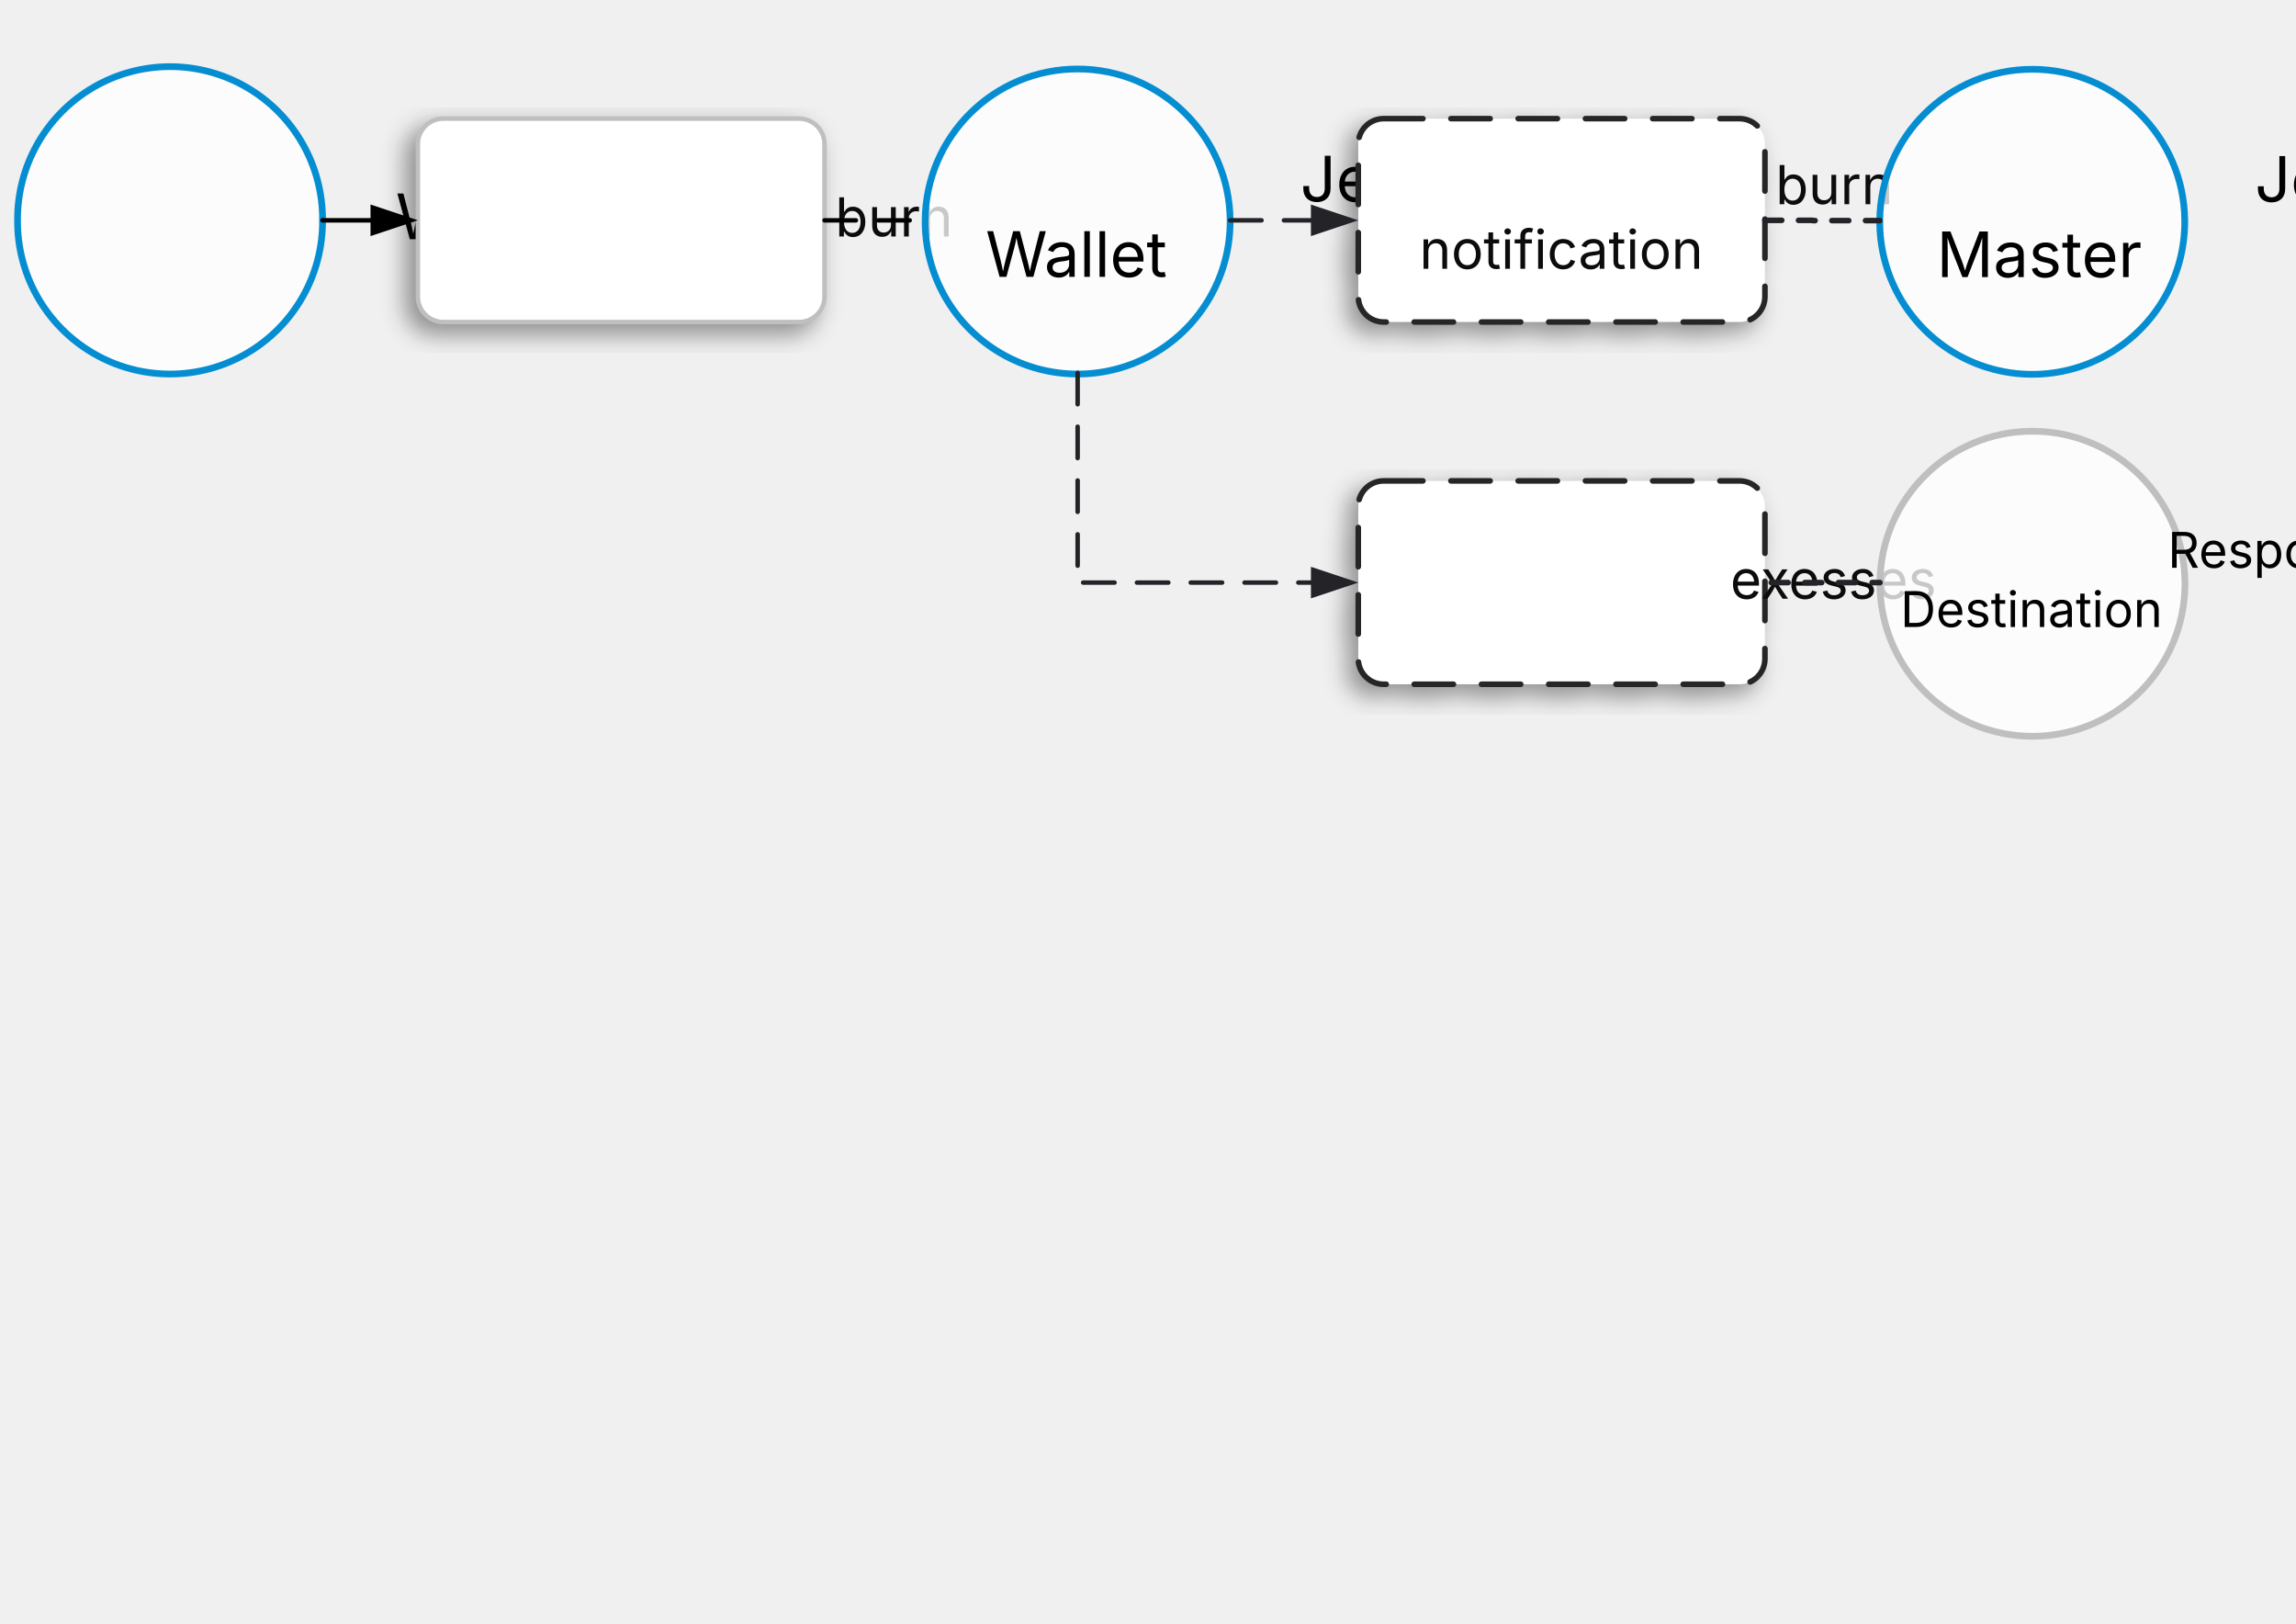
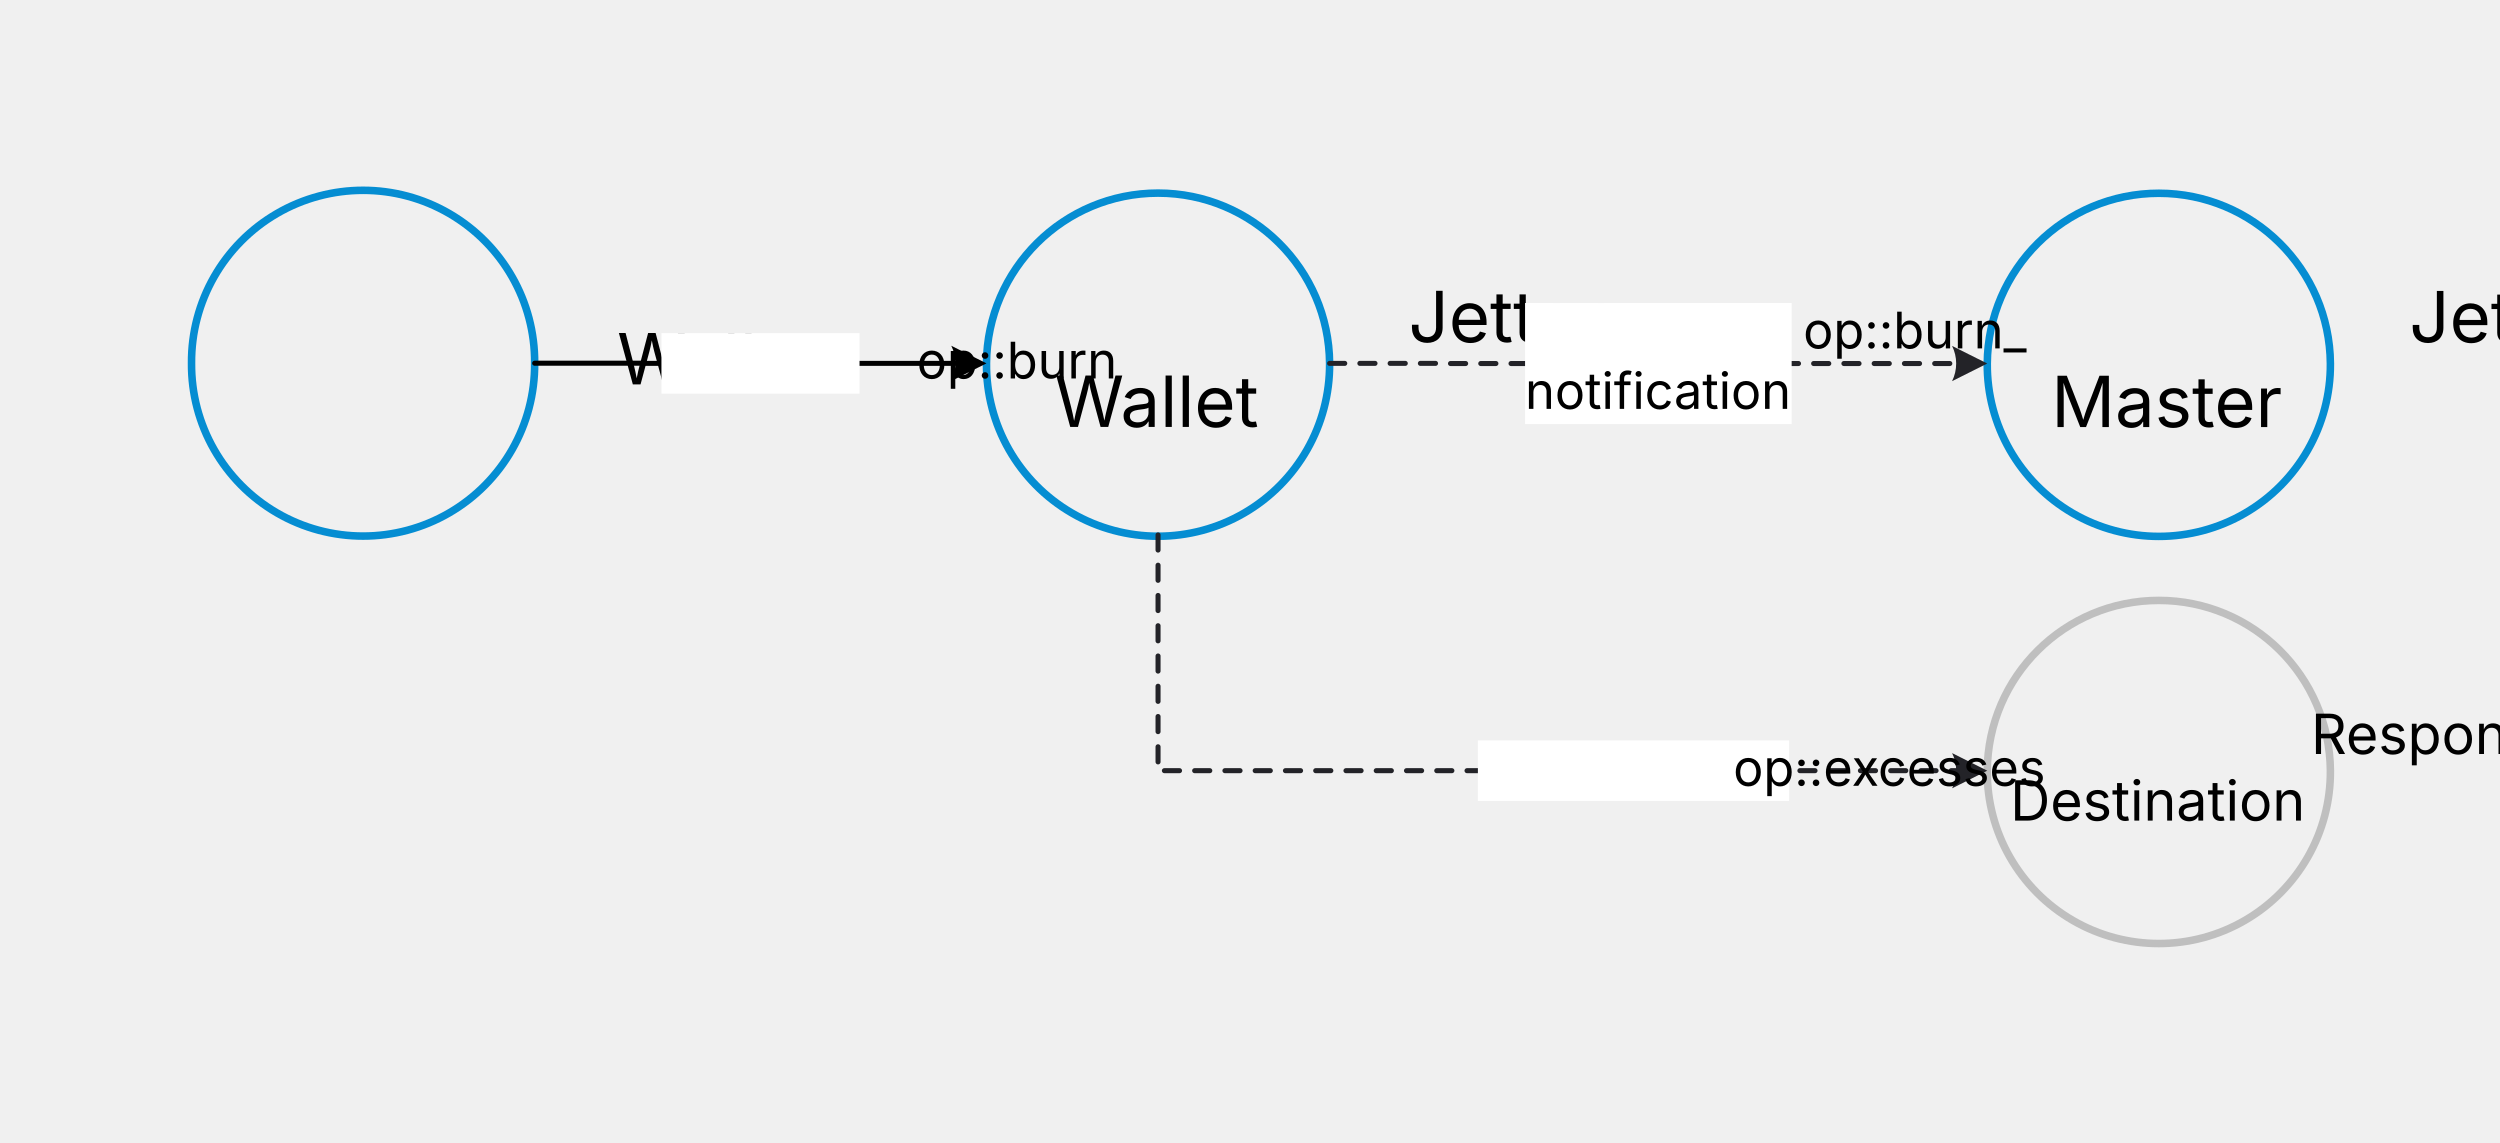
- <svg xmlns="http://www.w3.org/2000/svg" xmlns:ns1="http://schemas.microsoft.com/visio/2003/SVGExtensions/" xmlns:xlink="http://www.w3.org/1999/xlink" width="11.693in" height="8.268in" viewBox="76 60 512.139 362.119" xml:space="preserve" color-interpolation-filters="sRGB" class="st19">
+ <svg xmlns="http://www.w3.org/2000/svg" xmlns:ns1="http://schemas.microsoft.com/visio/2003/SVGExtensions/" xmlns:xlink="http://www.w3.org/1999/xlink" width="6.884in" height="3.146in" viewBox="0 0 495.675 226.479" xml:space="preserve" color-interpolation-filters="sRGB" class="st13">
  <ns1:documentProperties ns1:langID="1049" ns1:metric="true" ns1:viewMarkup="false">
    <ns1:userDefs>
      <ns1:ud ns1:nameU="msvNoAutoConnect" ns1:val="VT0(0):26" />
      <ns1:ud ns1:nameU="msvConvertTheme" />
      <ns1:ud ns1:nameU="visV14CFF" ns1:prompt="" ns1:val="VT0(1):26" />
      <ns1:ud ns1:nameU="visFlowchartType" ns1:prompt="" ns1:val="VT4(CrossFunctional)" />
    </ns1:userDefs>
  </ns1:documentProperties>
  <style type="text/css">
	
		.st1 {fill:none;stroke:none;stroke-linecap:round;stroke-linejoin:round;stroke-width:2.25}
- 		.st2 {fill:#ffffff;fill-opacity:0.77;stroke:#058dd2;stroke-linecap:butt;stroke-width:1.5}
+ 		.st2 {fill:none;stroke:#058dd2;stroke-linecap:butt;stroke-width:1.5}
		.st3 {fill:#000000;font-family:Inter;font-size:1.167em}
- 		.st4 {visibility:visible}
- 		.st5 {fill:#000000;fill-opacity:0.4;filter:url(#filter_2.6666667461395);stroke:#000000;stroke-linecap:round;stroke-linejoin:round;stroke-opacity:0.4}
- 		.st6 {fill:#ffffff;stroke:#bfbfbf;stroke-linecap:round;stroke-linejoin:round;stroke-width:1}
- 		.st7 {fill:#0c0c0c;font-family:Inter;font-size:1em}
- 		.st8 {font-size:1em}
- 		.st9 {fill:#000000;fill-opacity:0.4;filter:url(#filter_2.6666667461395);stroke:#000000;stroke-dasharray:8.75,6.25;stroke-linecap:round;stroke-linejoin:round;stroke-opacity:0.4}
- 		.st10 {fill:#ffffff;stroke:#262626;stroke-dasharray:8.75,6.25;stroke-linecap:round;stroke-linejoin:round;stroke-width:1.25}
- 		.st11 {stroke:#000000;stroke-dasharray:7,5;stroke-linecap:round;stroke-linejoin:round;stroke-width:1}
- 		.st12 {marker-end:url(#mrkr13-43);stroke:#232328;stroke-dasharray:7,5;stroke-linecap:round;stroke-linejoin:round;stroke-width:1}
- 		.st13 {fill:#232328;fill-opacity:1;stroke:#232328;stroke-opacity:1;stroke-width:0.284}
- 		.st14 {marker-end:url(#mrkr13-50);stroke:#000000;stroke-linecap:round;stroke-linejoin:round;stroke-width:1}
- 		.st15 {fill:#000000;fill-opacity:1;stroke:#000000;stroke-opacity:1;stroke-width:0.284}
- 		.st16 {stroke:#232328;stroke-dasharray:3.75,3.75;stroke-linecap:round;stroke-linejoin:round;stroke-width:1.25}
- 		.st17 {fill:#ffffff;fill-opacity:0.77;stroke:#bfbfbf;stroke-linecap:butt;stroke-width:1.5}
- 		.st18 {fill:#000000;font-family:Inter;font-size:0.917em}
- 		.st19 {fill:none;fill-rule:evenodd;font-size:12px;overflow:visible;stroke-linecap:square;stroke-miterlimit:3}
+ 		.st4 {font-size:1em}
+ 		.st5 {marker-end:url(#mrkr5-26);stroke:#232328;stroke-dasharray:3,3;stroke-linecap:round;stroke-linejoin:round;stroke-width:1}
+ 		.st6 {fill:#232328;fill-opacity:1;stroke:#232328;stroke-opacity:1;stroke-width:0.284}
+ 		.st7 {fill:#ffffff;stroke:none;stroke-linecap:butt;stroke-width:7.2}
+ 		.st8 {fill:#000000;font-family:Inter;font-size:0.833em}
+ 		.st9 {marker-end:url(#mrkr5-36);stroke:#000000;stroke-linecap:round;stroke-linejoin:round;stroke-width:1}
+ 		.st10 {fill:#000000;fill-opacity:1;stroke:#000000;stroke-opacity:1;stroke-width:0.284}
+ 		.st11 {fill:none;stroke:#bfbfbf;stroke-linecap:butt;stroke-width:1.5}
+ 		.st12 {fill:#000000;font-family:Inter;font-size:0.917em}
+ 		.st13 {fill:none;fill-rule:evenodd;font-size:12px;overflow:visible;stroke-linecap:square;stroke-miterlimit:3}
	
	</style>
  <defs id="Patterns_And_Gradients">
-     <linearGradient id="grad0-35" x1="0" y1="0" x2="1" y2="0" gradientTransform="rotate(90 0.5 0.5)">
+     <linearGradient id="grad0-23" x1="0" y1="0" x2="1" y2="0" gradientTransform="rotate(90 0.5 0.5)">
      <stop offset="0" stop-color="#f0f0f0" stop-opacity="1" />
      <stop offset="1" stop-color="#ffffff" stop-opacity="1" />
    </linearGradient>
  </defs>
  <defs id="Markers">
-     <g id="lend13">
-       <path d="M 3 1 L 0 0 L 3 -1 L 3 1 " style="stroke:none" />
-     </g>
-     <marker id="mrkr13-43" class="st13" ns1:arrowType="13" ns1:arrowSize="2" ns1:setback="10.56" refX="-10.56" orient="auto" markerUnits="strokeWidth" overflow="visible">
-       <use xlink:href="#lend13" transform="scale(-3.52,-3.52) " />
+     <g id="lend5">
+       <path d="M 2 1 L 0 0 L 1.981 -0.993 C 1.672 -0.365 1.673 0.373 1.985 1 " style="stroke:none" />
+     </g>
+     <marker id="mrkr5-26" class="st6" ns1:arrowType="5" ns1:arrowSize="2" ns1:setback="6.16" refX="-6.16" orient="auto" markerUnits="strokeWidth" overflow="visible">
+       <use xlink:href="#lend5" transform="scale(-3.52,-3.52) " />
    </marker>
-     <marker id="mrkr13-50" class="st15" ns1:arrowType="13" ns1:arrowSize="2" ns1:setback="10.56" refX="-10.56" orient="auto" markerUnits="strokeWidth" overflow="visible">
-       <use xlink:href="#lend13" transform="scale(-3.52,-3.52) " />
+     <marker id="mrkr5-36" class="st10" ns1:arrowType="5" ns1:arrowSize="2" ns1:setback="6.16" refX="-6.16" orient="auto" markerUnits="strokeWidth" overflow="visible">
+       <use xlink:href="#lend5" transform="scale(-3.52,-3.52) " />
    </marker>
-   </defs>
-   <defs id="Filters">
-     <filter id="filter_2.6666667461395">
-       <feGaussianBlur stdDeviation="2.667" />
-     </filter>
  </defs>
  <g ns1:mID="0" ns1:index="1" ns1:groupContext="foregroundPage">
    <ns1:userDefs>
      <ns1:ud ns1:nameU="msvThemeColors" ns1:val="VT0(36):26" />
      <ns1:ud ns1:nameU="msvThemeEffects" ns1:val="VT0(16):26" />
      <ns1:ud ns1:nameU="msvThemeOrder" ns1:val="VT0(0):26" />
      <ns1:ud ns1:nameU="visNavType" ns1:val="VT0(1):26" />
    </ns1:userDefs>
    <ns1:pageProperties ns1:drawingScale="0.0393701" ns1:pageScale="0.0393701" ns1:drawingUnits="24" ns1:shadowOffsetX="8.50394" ns1:shadowOffsetY="-8.50394" />
    <ns1:layer ns1:name="Соединительная линия" ns1:index="0" />
    <ns1:layer ns1:name="Блок-схема" ns1:index="1" />
    <ns1:layer ns1:name="Контейнер" ns1:index="2" />
-     <g id="group21-1" transform="translate(68.0315,-354.331)" ns1:mID="21" ns1:groupContext="group" ns1:layerMember="2">
+     <g id="group21-1" transform="translate(29.4715,-31.1811)" ns1:mID="21" ns1:groupContext="group" ns1:layerMember="2">
      <ns1:userDefs>
        <ns1:ud ns1:nameU="msvShapeCategories" ns1:prompt="" ns1:val="VT4(ContainerStyleDefaults)" />
        <ns1:ud ns1:nameU="msvStructureType" ns1:prompt="" ns1:val="VT4(Container)" />
        <ns1:ud ns1:nameU="msvSDContainerMargin" ns1:prompt="" ns1:val="VT0(0.11811023622047):24" />
        <ns1:ud ns1:nameU="msvSDContainerResize" ns1:prompt="" ns1:val="VT0(1):26" />
        <ns1:ud ns1:nameU="msvSDContainerLocked" ns1:prompt="" ns1:val="VT0(0):5" />
        <ns1:ud ns1:nameU="msvSDContainerNoHighlight" ns1:prompt="" ns1:val="VT0(0):5" />
        <ns1:ud ns1:nameU="msvSDContainerNoRibbon" ns1:prompt="" ns1:val="VT0(0):5" />
        <ns1:ud ns1:nameU="msvSDContainerStyle" ns1:prompt="" ns1:val="VT0(1):26" />
        <ns1:ud ns1:nameU="msvSDContainerStyleCount" ns1:prompt="" ns1:val="VT0(14):26" />
        <ns1:ud ns1:nameU="msvSDContainerRequiredCategories" ns1:prompt="" ns1:val="VT0(0):26" />
        <ns1:ud ns1:nameU="msvSDContainerExcludedCategories" ns1:prompt="" ns1:val="VT4(DoNotContain)" />
        <ns1:ud ns1:nameU="msvSDHeadingStyle" ns1:prompt="" ns1:val="VT0(1):26" />
        <ns1:ud ns1:nameU="msvSDHeadingStyleCount" ns1:prompt="" ns1:val="VT0(4):26" />
        <ns1:ud ns1:nameU="HeadingSide" ns1:prompt="" ns1:val="VT0(0):26" />
        <ns1:ud ns1:nameU="HeadingSpan" ns1:prompt="" ns1:val="VT0(0):26" />
        <ns1:ud ns1:nameU="HeadingAlign" ns1:prompt="" ns1:val="VT0(0):26" />
        <ns1:ud ns1:nameU="RTL" ns1:prompt="" ns1:val="VT0(0):5" />
        <ns1:ud ns1:nameU="FnForceContrast" ns1:prompt="" ns1:val="VT5(#ffffff)" />
        <ns1:ud ns1:nameU="BaseColor" ns1:prompt="" ns1:val="VT0(1):26" />
        <ns1:ud ns1:nameU="HColor1" ns1:prompt="" ns1:val="VT5(#ffffff)" />
        <ns1:ud ns1:nameU="HColor2" ns1:prompt="" ns1:val="VT5(#fefefe)" />
        <ns1:ud ns1:nameU="HColor3" ns1:prompt="" ns1:val="VT5(#e9e9e9)" />
        <ns1:ud ns1:nameU="HColor4" ns1:prompt="" ns1:val="VT5(#efefef)" />
        <ns1:ud ns1:nameU="BColor1" ns1:prompt="" ns1:val="VT5(#ffffff)" />
        <ns1:ud ns1:nameU="BColor2" ns1:prompt="" ns1:val="VT5(#ffffff)" />
        <ns1:ud ns1:nameU="LineColor" ns1:prompt="" ns1:val="VT5(#d5d5d5)" />
        <ns1:ud ns1:nameU="visVersion" ns1:prompt="" ns1:val="VT0(15):26" />
        <ns1:ud ns1:nameU="Embellishment" ns1:prompt="" ns1:val="VT0(2):26" />
        <ns1:ud ns1:nameU="visMasterStencil" ns1:prompt="" ns1:val="VT4(SDCONT_M.vssx)" />
        <ns1:ud ns1:nameU="BaseColor" ns1:prompt="" ns1:val="VT0(1):26" />
        <ns1:ud ns1:nameU="msvThemeColors" ns1:val="VT0(36):26" />
        <ns1:ud ns1:nameU="msvThemeEffects" ns1:val="VT0(16):26" />
        <ns1:ud ns1:nameU="visNavOrder" ns1:prompt="" ns1:val="VT0(1000):26" />
      </ns1:userDefs>
      <g id="group22-2" ns1:mID="22" ns1:groupContext="group" ns1:layerMember="2">
        <ns1:userDefs>
          <ns1:ud ns1:nameU="msvStructureType" ns1:prompt="" ns1:val="VT0(0):26" />
          <ns1:ud ns1:nameU="CStyle" ns1:prompt="" ns1:val="VT0(1):26" />
          <ns1:ud ns1:nameU="HSide" ns1:prompt="" ns1:val="VT0(0):26" />
          <ns1:ud ns1:nameU="HSpan" ns1:prompt="" ns1:val="VT0(0):26" />
          <ns1:ud ns1:nameU="HAlign" ns1:prompt="" ns1:val="VT0(0):26" />
          <ns1:ud ns1:nameU="HorzAlign" ns1:prompt="" ns1:val="VT0(0):26" />
          <ns1:ud ns1:nameU="SquareCorners" ns1:prompt="" ns1:val="VT0(0):26" />
          <ns1:ud ns1:nameU="Corner6" ns1:prompt="" ns1:val="VT0(0.19685039370079):24" />
          <ns1:ud ns1:nameU="FillForegndIn" ns1:prompt="" ns1:val="VT0(1):26" />
          <ns1:ud ns1:nameU="FillBkgndIn" ns1:prompt="" ns1:val="VT0(0):26" />
          <ns1:ud ns1:nameU="FillPatternIn" ns1:prompt="" ns1:val="VT0(1):26" />
          <ns1:ud ns1:nameU="BaseColor" ns1:prompt="" ns1:val="VT0(1):26" />
          <ns1:ud ns1:nameU="BackFillColor" ns1:prompt="" ns1:val="VT5(#96afcf)" />
          <ns1:ud ns1:nameU="BackLineColor" ns1:prompt="" ns1:val="VT5(#1f477d)" />
          <ns1:ud ns1:nameU="DarkerColor" ns1:prompt="" ns1:val="VT5(#1f477d)" />
          <ns1:ud ns1:nameU="CStyle" ns1:prompt="" ns1:val="VT0(1):26" />
          <ns1:ud ns1:nameU="HSide" ns1:prompt="" ns1:val="VT0(0):26" />
          <ns1:ud ns1:nameU="HSpan" ns1:prompt="" ns1:val="VT0(0):26" />
          <ns1:ud ns1:nameU="HAlign" ns1:prompt="" ns1:val="VT0(0):26" />
          <ns1:ud ns1:nameU="HorzAlign" ns1:prompt="" ns1:val="VT0(0):26" />
          <ns1:ud ns1:nameU="FillForegndIn" ns1:prompt="" ns1:val="VT0(1):26" />
          <ns1:ud ns1:nameU="FillBkgndIn" ns1:prompt="" ns1:val="VT0(0):26" />
          <ns1:ud ns1:nameU="FillPatternIn" ns1:prompt="" ns1:val="VT0(1):26" />
          <ns1:ud ns1:nameU="msvThemeColors" ns1:val="VT0(36):26" />
          <ns1:ud ns1:nameU="msvThemeEffects" ns1:val="VT0(16):26" />
        </ns1:userDefs>
        <g id="shape23-3" ns1:mID="23" ns1:groupContext="shape" ns1:layerMember="2" transform="translate(2.83465,2.83465)">
          <ns1:userDefs>
            <ns1:ud ns1:nameU="msvStructureType" ns1:prompt="" ns1:val="VT0(0):26" />
            <ns1:ud ns1:nameU="msvThemeColors" ns1:prompt="" ns1:val="VT0(0):26" />
            <ns1:ud ns1:nameU="msvThemeEffects" ns1:prompt="" ns1:val="VT0(0):26" />
            <ns1:ud ns1:nameU="CStyle" ns1:prompt="" ns1:val="VT0(1):26" />
            <ns1:ud ns1:nameU="HSide" ns1:prompt="" ns1:val="VT0(0):26" />
            <ns1:ud ns1:nameU="HSpan" ns1:prompt="" ns1:val="VT0(0):26" />
            <ns1:ud ns1:nameU="HAlign" ns1:prompt="" ns1:val="VT0(0):26" />
            <ns1:ud ns1:nameU="HorzAlign" ns1:prompt="" ns1:val="VT0(0):26" />
            <ns1:ud ns1:nameU="SquareCorners" ns1:prompt="" ns1:val="VT0(0):26" />
            <ns1:ud ns1:nameU="OffsetX10" ns1:prompt="" ns1:val="VT0(0.039370078740157):24" />
            <ns1:ud ns1:nameU="OffsetY10" ns1:prompt="" ns1:val="VT0(-0.039370078740157):24" />
            <ns1:ud ns1:nameU="BackFillColor" ns1:prompt="" ns1:val="VT5(#96afcf)" />
            <ns1:ud ns1:nameU="BackLineColor" ns1:prompt="" ns1:val="VT5(#1f477d)" />
            <ns1:ud ns1:nameU="DarkerColor" ns1:prompt="" ns1:val="VT5(#1f477d)" />
          </ns1:userDefs>
        </g>
        <g id="shape22-5" ns1:mID="22" ns1:groupContext="groupContent" ns1:layerMember="2">
-           <path d="M0 595.28 L253.97 595.28 L507.95 595.28 L507.95 395.65 L253.97 395.65 L0 395.65 L0 595.28 Z" class="st1" />
+           <path d="M0 226.48 L220.54 226.48 L441.08 226.48 L441.08 60.65 L220.54 60.65 L0 60.65 L0 226.48 Z" class="st1" />
        </g>
      </g>
    </g>
-     <g id="shape11-7" ns1:mID="11" ns1:groupContext="shape" ns1:layerMember="0" transform="translate(556.237,-478.992)">
+     <g id="shape11-7" ns1:mID="11" ns1:groupContext="shape" ns1:layerMember="0" transform="translate(454.961,-147.338)">
      <ns1:userDefs>
        <ns1:ud ns1:nameU="msvThemeColors" ns1:val="VT0(36):26" />
        <ns1:ud ns1:nameU="msvThemeEffects" ns1:val="VT0(16):26" />
        <ns1:ud ns1:nameU="visNavOrder" ns1:prompt="" ns1:val="VT0(6000):26" />
      </ns1:userDefs>
    </g>
-     <g id="shape73-8" ns1:mID="73" ns1:groupContext="shape" ns1:layerMember="0;1" transform="translate(79.9154,-452.126)">
+     <g id="shape73-8" ns1:mID="73" ns1:groupContext="shape" ns1:layerMember="0;1" transform="translate(37.9754,-120.472)">
      <ns1:userDefs>
        <ns1:ud ns1:nameU="visVersion" ns1:prompt="" ns1:val="VT0(14):26" />
        <ns1:ud ns1:nameU="visNavOrder" ns1:val="VT0(1000):26" />
        <ns1:ud ns1:nameU="msvThemeColors" ns1:val="VT0(36):26" />
        <ns1:ud ns1:nameU="msvThemeEffects" ns1:val="VT0(16):26" />
      </ns1:userDefs>
      <ns1:textBlock ns1:margins="rect(2,2,2,2)" ns1:tabSpace="42.5197" />
-       <ns1:textRect cx="34.016" cy="561.26" width="68.04" height="68.031" />
-       <path d="M0 561.26 A34.016 34.016 0 1 1 68.03 561.26 A34.016 34.016 0 1 1 0 561.26 Z" class="st2" />
-       <text x="13.48" y="565.46" class="st3" ns1:langID="1033">
+       <ns1:textRect cx="34.016" cy="192.464" width="68.04" height="68.031" />
+       <path d="M0 192.46 A34.016 34.016 0 1 1 68.03 192.46 A34.016 34.016 0 1 1 0 192.46 Z" class="st2" />
+       <text x="13.48" y="196.66" class="st3" ns1:langID="1033">
        <ns1:paragraph ns1:horizAlign="1" />
        <ns1:tabList />Wallet</text>
    </g>
-     <g id="shape2-11" ns1:mID="2" ns1:groupContext="shape" ns1:layerMember="1" transform="translate(169.207,-463.465)">
-       <ns1:custProps>
-         <ns1:cp ns1:nameU="Cost" ns1:lbl="Стоимость" ns1:prompt="" ns1:type="7" ns1:format="@" ns1:sortKey="" ns1:invis="false" ns1:ask="false" ns1:langID="1049" ns1:cal="0" />
-         <ns1:cp ns1:nameU="ProcessNumber" ns1:lbl="Номер процесса" ns1:prompt="" ns1:type="2" ns1:format="" ns1:sortKey="" ns1:invis="false" ns1:ask="false" ns1:langID="1049" ns1:cal="0" />
-         <ns1:cp ns1:nameU="Owner" ns1:lbl="Владелец" ns1:prompt="" ns1:type="0" ns1:format="" ns1:sortKey="" ns1:invis="false" ns1:ask="false" ns1:langID="1049" ns1:cal="0" />
-         <ns1:cp ns1:nameU="Function" ns1:lbl="Функция" ns1:prompt="" ns1:type="0" ns1:format="" ns1:sortKey="" ns1:invis="false" ns1:ask="false" ns1:langID="1049" ns1:cal="0" ns1:val="VT4()" />
-         <ns1:cp ns1:nameU="StartDate" ns1:lbl="Дата начала" ns1:prompt="" ns1:type="5" ns1:format="" ns1:sortKey="" ns1:invis="false" ns1:ask="false" ns1:langID="1049" ns1:cal="0" />
-         <ns1:cp ns1:nameU="EndDate" ns1:lbl="Дата окончания" ns1:prompt="" ns1:type="5" ns1:format="" ns1:sortKey="" ns1:invis="false" ns1:ask="false" ns1:langID="1049" ns1:cal="0" />
-         <ns1:cp ns1:nameU="Status" ns1:lbl="Состояние" ns1:prompt="" ns1:type="4" ns1:format=";Не начато;Выполняется;Завершено;Отложено;Ожидается ввод" ns1:sortKey="" ns1:invis="false" ns1:ask="false" ns1:langID="1049" ns1:cal="0" ns1:val="VT4()" />
-       </ns1:custProps>
-       <ns1:userDefs>
-         <ns1:ud ns1:nameU="visVersion" ns1:prompt="" ns1:val="VT0(14):26" />
-         <ns1:ud ns1:nameU="DefaultWidth" ns1:prompt="" ns1:val="VT0(0.98425196850394):24" />
-         <ns1:ud ns1:nameU="DefaultHeight" ns1:prompt="" ns1:val="VT0(0.59055118110236):24" />
-         <ns1:ud ns1:nameU="ResizeTxtHeight" ns1:prompt="" ns1:val="VT0(0.59055118110236):24" />
-         <ns1:ud ns1:nameU="msvThemeColors" ns1:val="VT0(36):26" />
-         <ns1:ud ns1:nameU="msvThemeEffects" ns1:val="VT0(16):26" />
-         <ns1:ud ns1:nameU="visNavOrder" ns1:prompt="" ns1:val="VT0(2000):26" />
-       </ns1:userDefs>
-       <ns1:textBlock ns1:margins="rect(2,2,2,2)" ns1:tabSpace="42.5197" />
-       <ns1:textRect cx="45.354" cy="572.598" width="90.71" height="45.354" />
-       <g id="shadow2-12" ns1:groupContext="shadow" ns1:shadowOffsetX="-2.12132" ns1:shadowOffsetY="-2.12132" ns1:shadowType="1" transform="matrix(1,0,0,1,-2.12132,2.12132)" class="st4">
-         <rect x="0" y="549.921" width="90.709" height="45.354" rx="5.669" ry="5.669" class="st5" />
-       </g>
-       <rect x="0" y="549.921" width="90.709" height="45.354" rx="5.669" ry="5.669" class="st6" />
-       <text x="32.33" y="576.2" class="st7" ns1:langID="1033">
-         <ns1:paragraph ns1:horizAlign="1" />
-         <ns1:tabList />burn</text>
-     </g>
-     <g id="shape3-17" ns1:mID="3" ns1:groupContext="shape" ns1:layerMember="0;1" transform="translate(282.358,-452.126)">
+     <g id="shape3-11" ns1:mID="3" ns1:groupContext="shape" ns1:layerMember="0;1" transform="translate(195.591,-120.441)">
      <ns1:userDefs>
        <ns1:ud ns1:nameU="visVersion" ns1:prompt="" ns1:val="VT0(14):26" />
        <ns1:ud ns1:nameU="msvThemeColors" ns1:val="VT0(36):26" />
        <ns1:ud ns1:nameU="msvThemeEffects" ns1:val="VT0(16):26" />
        <ns1:ud ns1:nameU="visNavOrder" ns1:prompt="" ns1:val="VT0(3000):26" />
      </ns1:userDefs>
      <ns1:textBlock ns1:margins="rect(2,2,2,2)" ns1:tabSpace="42.5197" />
-       <ns1:textRect cx="34.016" cy="561.26" width="68.04" height="68.031" />
-       <path d="M0 561.26 A34.016 34.016 0 0 1 68.03 561.26 A34.016 34.016 0 1 1 0 561.26 Z" class="st2" />
-       <text x="12.78" y="557.06" class="st3" ns1:langID="1033">
+       <ns1:textRect cx="34.016" cy="192.464" width="68.04" height="68.031" />
+       <path d="M0 192.46 A34.016 34.016 0 0 1 68.03 192.46 A34.016 34.016 0 1 1 0 192.46 Z" class="st2" />
+       <text x="12.78" y="188.26" class="st3" ns1:langID="1033">
        <ns1:paragraph ns1:horizAlign="1" />
        <ns1:tabList />Jetton<ns1:newlineChar />
-         <tspan x="13.48" dy="1.2em" class="st8">Wallet</tspan>
+         <tspan x="13.48" dy="1.2em" class="st4">Wallet</tspan>
      </text>
    </g>
-     <g id="shape4-21" ns1:mID="4" ns1:groupContext="shape" ns1:layerMember="1" transform="translate(378.971,-463.465)">
-       <ns1:custProps>
-         <ns1:cp ns1:nameU="Cost" ns1:lbl="Стоимость" ns1:prompt="" ns1:type="7" ns1:format="@" ns1:sortKey="" ns1:invis="false" ns1:ask="false" ns1:langID="1049" ns1:cal="0" />
-         <ns1:cp ns1:nameU="ProcessNumber" ns1:lbl="Номер процесса" ns1:prompt="" ns1:type="2" ns1:format="" ns1:sortKey="" ns1:invis="false" ns1:ask="false" ns1:langID="1049" ns1:cal="0" />
-         <ns1:cp ns1:nameU="Owner" ns1:lbl="Владелец" ns1:prompt="" ns1:type="0" ns1:format="" ns1:sortKey="" ns1:invis="false" ns1:ask="false" ns1:langID="1049" ns1:cal="0" />
-         <ns1:cp ns1:nameU="Function" ns1:lbl="Функция" ns1:prompt="" ns1:type="0" ns1:format="" ns1:sortKey="" ns1:invis="false" ns1:ask="false" ns1:langID="1049" ns1:cal="0" ns1:val="VT4()" />
-         <ns1:cp ns1:nameU="StartDate" ns1:lbl="Дата начала" ns1:prompt="" ns1:type="5" ns1:format="" ns1:sortKey="" ns1:invis="false" ns1:ask="false" ns1:langID="1049" ns1:cal="0" />
-         <ns1:cp ns1:nameU="EndDate" ns1:lbl="Дата окончания" ns1:prompt="" ns1:type="5" ns1:format="" ns1:sortKey="" ns1:invis="false" ns1:ask="false" ns1:langID="1049" ns1:cal="0" />
-         <ns1:cp ns1:nameU="Status" ns1:lbl="Состояние" ns1:prompt="" ns1:type="4" ns1:format=";Не начато;Выполняется;Завершено;Отложено;Ожидается ввод" ns1:sortKey="" ns1:invis="false" ns1:ask="false" ns1:langID="1049" ns1:cal="0" ns1:val="VT4()" />
-       </ns1:custProps>
-       <ns1:userDefs>
-         <ns1:ud ns1:nameU="visVersion" ns1:prompt="" ns1:val="VT0(14):26" />
-         <ns1:ud ns1:nameU="DefaultWidth" ns1:prompt="" ns1:val="VT0(0.98425196850394):24" />
-         <ns1:ud ns1:nameU="DefaultHeight" ns1:prompt="" ns1:val="VT0(0.59055118110236):24" />
-         <ns1:ud ns1:nameU="ResizeTxtHeight" ns1:prompt="" ns1:val="VT0(0.59055118110236):24" />
-         <ns1:ud ns1:nameU="msvThemeColors" ns1:val="VT0(36):26" />
-         <ns1:ud ns1:nameU="msvThemeEffects" ns1:val="VT0(16):26" />
-         <ns1:ud ns1:nameU="visNavOrder" ns1:prompt="" ns1:val="VT0(4000):26" />
-       </ns1:userDefs>
-       <ns1:textBlock ns1:margins="rect(2,2,2,2)" ns1:tabSpace="42.5197" />
-       <ns1:textRect cx="45.354" cy="572.598" width="90.71" height="45.354" />
-       <g id="shadow4-22" ns1:groupContext="shadow" ns1:shadowOffsetX="-2.12132" ns1:shadowOffsetY="-2.12132" ns1:shadowType="1" transform="matrix(1,0,0,1,-2.12132,2.12132)" class="st4">
-         <rect x="0" y="549.921" width="90.709" height="45.354" rx="5.669" ry="5.669" class="st9" />
-       </g>
-       <rect x="0" y="549.921" width="90.709" height="45.354" rx="5.669" ry="5.669" class="st10" />
-       <text x="32.33" y="569" class="st7" ns1:langID="1033">
-         <ns1:paragraph ns1:horizAlign="1" />
-         <ns1:tabList />burn<ns1:newlineChar />
-         <tspan x="13.64" dy="1.2em" class="st8">notification</tspan>
+     <g id="shape5-15" ns1:mID="5" ns1:groupContext="shape" ns1:layerMember="0;1" transform="translate(394.016,-120.409)">
+       <ns1:userDefs>
+         <ns1:ud ns1:nameU="visVersion" ns1:prompt="" ns1:val="VT0(14):26" />
+         <ns1:ud ns1:nameU="msvThemeColors" ns1:val="VT0(36):26" />
+         <ns1:ud ns1:nameU="msvThemeEffects" ns1:val="VT0(16):26" />
+         <ns1:ud ns1:nameU="visNavOrder" ns1:prompt="" ns1:val="VT0(5000):26" />
+       </ns1:userDefs>
+       <ns1:textBlock ns1:margins="rect(2,2,2,2)" ns1:tabSpace="42.5197" />
+       <ns1:textRect cx="34.016" cy="192.464" width="68.04" height="68.031" />
+       <path d="M0 192.46 A34.016 34.016 0 0 1 68.03 192.46 A34.016 34.016 0 1 1 0 192.46 Z" class="st2" />
+       <text x="12.78" y="188.26" class="st3" ns1:langID="1033">
+         <ns1:paragraph ns1:horizAlign="1" />
+         <ns1:tabList />Jetton<ns1:newlineChar />
+         <tspan x="8.75" dy="1.2em" class="st4"> </tspan>Master</text>
+     </g>
+     <g id="shape56-19" ns1:mID="56" ns1:groupContext="shape" ns1:layerMember="0" transform="translate(263.622,-161.527)">
+       <ns1:userDefs>
+         <ns1:ud ns1:nameU="visNavOrder" ns1:val="VT0(3000):26" />
+         <ns1:ud ns1:nameU="msvThemeColors" ns1:val="VT0(36):26" />
+         <ns1:ud ns1:nameU="msvThemeEffects" ns1:val="VT0(16):26" />
+       </ns1:userDefs>
+       <ns1:textBlock ns1:margins="rect(4,4,4,4)" ns1:tabSpace="42.5197" />
+       <ns1:textRect cx="65.181" cy="233.582" width="63.68" height="32.004" />
+       <path d="M0 233.55 L21.26 233.55 L21.26 233.58 L124.23 233.58" class="st5" />
+       <rect ns1:rectContext="textBkgnd" x="38.753" y="221.582" width="52.856" height="24" class="st7" />
+       <text x="43.28" y="230.58" class="st8" ns1:langID="1033">
+         <ns1:paragraph ns1:horizAlign="1" />
+         <ns1:tabList />op::burn_<ns1:newlineChar />
+         <tspan x="38.75" dy="1.2em" class="st4">notification</tspan>
      </text>
    </g>
-     <g id="shape5-28" ns1:mID="5" ns1:groupContext="shape" ns1:layerMember="0;1" transform="translate(495.292,-452.063)">
-       <ns1:userDefs>
-         <ns1:ud ns1:nameU="visVersion" ns1:prompt="" ns1:val="VT0(14):26" />
-         <ns1:ud ns1:nameU="msvThemeColors" ns1:val="VT0(36):26" />
-         <ns1:ud ns1:nameU="msvThemeEffects" ns1:val="VT0(16):26" />
-         <ns1:ud ns1:nameU="visNavOrder" ns1:prompt="" ns1:val="VT0(5000):26" />
-       </ns1:userDefs>
-       <ns1:textBlock ns1:margins="rect(2,2,2,2)" ns1:tabSpace="42.5197" />
-       <ns1:textRect cx="34.016" cy="561.26" width="68.04" height="68.031" />
-       <path d="M0 561.26 A34.016 34.016 0 0 1 68.03 561.26 A34.016 34.016 0 1 1 0 561.26 Z" class="st2" />
-       <text x="12.78" y="557.06" class="st3" ns1:langID="1033">
-         <ns1:paragraph ns1:horizAlign="1" />
-         <ns1:tabList />Jetton<ns1:newlineChar />
-         <tspan x="8.75" dy="1.2em" class="st8"> </tspan>Master</text>
-     </g>
-     <g id="shape55-32" ns1:mID="55" ns1:groupContext="shape" ns1:layerMember="0" transform="translate(259.915,-479.055)">
-       <ns1:userDefs>
-         <ns1:ud ns1:nameU="visNavOrder" ns1:val="VT0(2000):26" />
-         <ns1:ud ns1:nameU="msvThemeColors" ns1:val="VT0(36):26" />
-         <ns1:ud ns1:nameU="msvThemeEffects" ns1:val="VT0(16):26" />
-       </ns1:userDefs>
-       <path d="M0 588.19 L22.44 588.19" class="st11" />
-     </g>
-     <g id="shape56-37" ns1:mID="56" ns1:groupContext="shape" ns1:layerMember="0" transform="translate(350.39,-493.228)">
-       <ns1:userDefs>
-         <ns1:ud ns1:nameU="visNavOrder" ns1:val="VT0(3000):26" />
-         <ns1:ud ns1:nameU="msvThemeColors" ns1:val="VT0(36):26" />
-         <ns1:ud ns1:nameU="msvThemeEffects" ns1:val="VT0(16):26" />
-       </ns1:userDefs>
-       <path d="M0 602.36 L18.02 602.36" class="st12" />
-     </g>
-     <g id="shape82-44" ns1:mID="82" ns1:groupContext="shape" ns1:layerMember="0" transform="translate(147.947,-493.228)">
+     <g id="shape82-30" ns1:mID="82" ns1:groupContext="shape" ns1:layerMember="0" transform="translate(106.007,-161.559)">
      <ns1:userDefs>
        <ns1:ud ns1:nameU="visNavOrder" ns1:val="VT0(9000):26" />
        <ns1:ud ns1:nameU="msvThemeColors" ns1:val="VT0(36):26" />
        <ns1:ud ns1:nameU="msvThemeEffects" ns1:val="VT0(16):26" />
      </ns1:userDefs>
-       <path d="M0 602.36 L10.7 602.36" class="st14" />
-     </g>
-     <g id="shape86-51" ns1:mID="86" ns1:groupContext="shape" ns1:layerMember="0" transform="translate(469.679,-493.197)">
-       <ns1:userDefs>
-         <ns1:ud ns1:nameU="visNavOrder" ns1:val="VT0(10000):26" />
-         <ns1:ud ns1:nameU="msvThemeColors" ns1:val="VT0(36):26" />
-         <ns1:ud ns1:nameU="msvThemeEffects" ns1:val="VT0(16):26" />
-       </ns1:userDefs>
-       <path d="M0 602.33 L10.63 602.33 L10.63 602.39 L25.61 602.39" class="st16" />
-     </g>
-     <g id="shape87-55" ns1:mID="87" ns1:groupContext="shape" ns1:layerMember="1" transform="translate(378.971,-382.677)">
-       <ns1:custProps>
-         <ns1:cp ns1:nameU="Cost" ns1:lbl="Стоимость" ns1:prompt="" ns1:type="7" ns1:format="@" ns1:sortKey="" ns1:invis="false" ns1:ask="false" ns1:langID="1049" ns1:cal="0" />
-         <ns1:cp ns1:nameU="ProcessNumber" ns1:lbl="Номер процесса" ns1:prompt="" ns1:type="2" ns1:format="" ns1:sortKey="" ns1:invis="false" ns1:ask="false" ns1:langID="1049" ns1:cal="0" />
-         <ns1:cp ns1:nameU="Owner" ns1:lbl="Владелец" ns1:prompt="" ns1:type="0" ns1:format="" ns1:sortKey="" ns1:invis="false" ns1:ask="false" ns1:langID="1049" ns1:cal="0" />
-         <ns1:cp ns1:nameU="Function" ns1:lbl="Функция" ns1:prompt="" ns1:type="0" ns1:format="" ns1:sortKey="" ns1:invis="false" ns1:ask="false" ns1:langID="1049" ns1:cal="0" ns1:val="VT4()" />
-         <ns1:cp ns1:nameU="StartDate" ns1:lbl="Дата начала" ns1:prompt="" ns1:type="5" ns1:format="" ns1:sortKey="" ns1:invis="false" ns1:ask="false" ns1:langID="1049" ns1:cal="0" />
-         <ns1:cp ns1:nameU="EndDate" ns1:lbl="Дата окончания" ns1:prompt="" ns1:type="5" ns1:format="" ns1:sortKey="" ns1:invis="false" ns1:ask="false" ns1:langID="1049" ns1:cal="0" />
-         <ns1:cp ns1:nameU="Status" ns1:lbl="Состояние" ns1:prompt="" ns1:type="4" ns1:format=";Не начато;Выполняется;Завершено;Отложено;Ожидается ввод" ns1:sortKey="" ns1:invis="false" ns1:ask="false" ns1:langID="1049" ns1:cal="0" ns1:val="VT4()" />
-       </ns1:custProps>
-       <ns1:userDefs>
-         <ns1:ud ns1:nameU="visVersion" ns1:prompt="" ns1:val="VT0(14):26" />
-         <ns1:ud ns1:nameU="DefaultWidth" ns1:prompt="" ns1:val="VT0(0.98425196850394):24" />
-         <ns1:ud ns1:nameU="DefaultHeight" ns1:prompt="" ns1:val="VT0(0.59055118110236):24" />
-         <ns1:ud ns1:nameU="ResizeTxtHeight" ns1:prompt="" ns1:val="VT0(0.59055118110236):24" />
-         <ns1:ud ns1:nameU="msvThemeColors" ns1:val="VT0(36):26" />
-         <ns1:ud ns1:nameU="msvThemeEffects" ns1:val="VT0(16):26" />
-         <ns1:ud ns1:nameU="visNavOrder" ns1:prompt="" ns1:val="VT0(11000):26" />
-       </ns1:userDefs>
-       <ns1:textBlock ns1:margins="rect(2,2,2,2)" ns1:tabSpace="42.5197" />
-       <ns1:textRect cx="45.354" cy="572.598" width="90.71" height="45.354" />
-       <g id="shadow87-56" ns1:groupContext="shadow" ns1:shadowOffsetX="-2.12132" ns1:shadowOffsetY="-2.12132" ns1:shadowType="1" transform="matrix(1,0,0,1,-2.12132,2.12132)" class="st4">
-         <rect x="0" y="549.921" width="90.709" height="45.354" rx="5.669" ry="5.669" class="st9" />
-       </g>
-       <rect x="0" y="549.921" width="90.709" height="45.354" rx="5.669" ry="5.669" class="st10" />
-       <text x="22.22" y="576.2" class="st7" ns1:langID="1033">
-         <ns1:paragraph ns1:horizAlign="1" />
-         <ns1:tabList />exesses</text>
-     </g>
-     <g id="shape88-61" ns1:mID="88" ns1:groupContext="shape" ns1:layerMember="0" transform="translate(316.374,-452.126)">
-       <ns1:userDefs>
-         <ns1:ud ns1:nameU="visNavOrder" ns1:val="VT0(12000):26" />
-         <ns1:ud ns1:nameU="msvThemeColors" ns1:val="VT0(36):26" />
-         <ns1:ud ns1:nameU="msvThemeEffects" ns1:val="VT0(16):26" />
-       </ns1:userDefs>
-       <path d="M0 595.28 L0 642.05 L52.04 642.05" class="st12" />
-     </g>
-     <g id="shape89-67" ns1:mID="89" ns1:groupContext="shape" ns1:layerMember="0;1" transform="translate(495.341,-371.339)">
+       <ns1:textBlock ns1:margins="rect(4,4,4,4)" ns1:tabSpace="42.5197" />
+       <ns1:textRect cx="44.776" cy="233.582" width="50.1" height="20.004" />
+       <path d="M0 233.55 L21.26 233.55 L21.26 233.58 L83.42 233.58" class="st9" />
+       <rect ns1:rectContext="textBkgnd" x="25.138" y="227.582" width="39.276" height="12" class="st7" />
+       <text x="25.14" y="236.58" class="st8" ns1:langID="1033">
+         <ns1:paragraph ns1:horizAlign="1" />
+         <ns1:tabList />op::burn</text>
+     </g>
+     <g id="shape89-39" ns1:mID="89" ns1:groupContext="shape" ns1:layerMember="0;1" transform="translate(394.016,-39.685)">
      <ns1:userDefs>
        <ns1:ud ns1:nameU="visVersion" ns1:prompt="" ns1:val="VT0(14):26" />
        <ns1:ud ns1:nameU="msvThemeColors" ns1:val="VT0(36):26" />
        <ns1:ud ns1:nameU="msvThemeEffects" ns1:val="VT0(16):26" />
        <ns1:ud ns1:nameU="visNavOrder" ns1:prompt="" ns1:val="VT0(13000):26" />
      </ns1:userDefs>
      <ns1:textBlock ns1:margins="rect(2,2,2,2)" ns1:tabSpace="42.5197" />
-       <ns1:textRect cx="34.016" cy="561.26" width="68.04" height="68.031" />
-       <path d="M0 561.26 A34.016 34.016 0 0 1 68.03 561.26 A34.016 34.016 0 1 1 0 561.26 Z" class="st17" />
-       <text x="8.49" y="557.96" class="st18" ns1:langID="1033">
+       <ns1:textRect cx="34.016" cy="192.464" width="68.04" height="68.031" />
+       <path d="M0 192.46 A34.016 34.016 0 0 1 68.03 192.46 A34.016 34.016 0 1 1 0 192.46 Z" class="st11" />
+       <text x="8.49" y="189.16" class="st12" ns1:langID="1033">
        <ns1:paragraph ns1:horizAlign="1" />
        <ns1:tabList />Response<ns1:newlineChar />
-         <tspan x="4.55" dy="1.2em" class="st8">Destination</tspan>
+         <tspan x="4.55" dy="1.2em" class="st4">Destination</tspan>
      </text>
    </g>
-     <g id="shape90-71" ns1:mID="90" ns1:groupContext="shape" ns1:layerMember="0" transform="translate(471.097,-398.268)">
+     <g id="shape90-43" ns1:mID="90" ns1:groupContext="shape" ns1:layerMember="0" transform="translate(229.606,-120.441)">
      <ns1:userDefs>
        <ns1:ud ns1:nameU="visNavOrder" ns1:val="VT0(14000):26" />
        <ns1:ud ns1:nameU="msvThemeColors" ns1:val="VT0(36):26" />
        <ns1:ud ns1:nameU="msvThemeEffects" ns1:val="VT0(16):26" />
      </ns1:userDefs>
-       <path d="M0 588.19 L24.24 588.19" class="st16" />
+       <ns1:textBlock ns1:margins="rect(4,4,4,4)" ns1:tabSpace="42.5197" />
+       <ns1:textRect cx="58.835" cy="273.219" width="143.39" height="20.004" />
+       <path d="M0 226.48 L0 273.22 L158.25 273.22" class="st5" />
+       <rect ns1:rectContext="textBkgnd" x="63.415" y="267.22" width="61.705" height="12" class="st7" />
+       <text x="63.42" y="276.22" class="st8" ns1:langID="1033">
+         <ns1:paragraph ns1:indentLeft="70.87" ns1:horizAlign="1" />
+         <ns1:tabList />op::excesses</text>
    </g>
  </g>
</svg>
